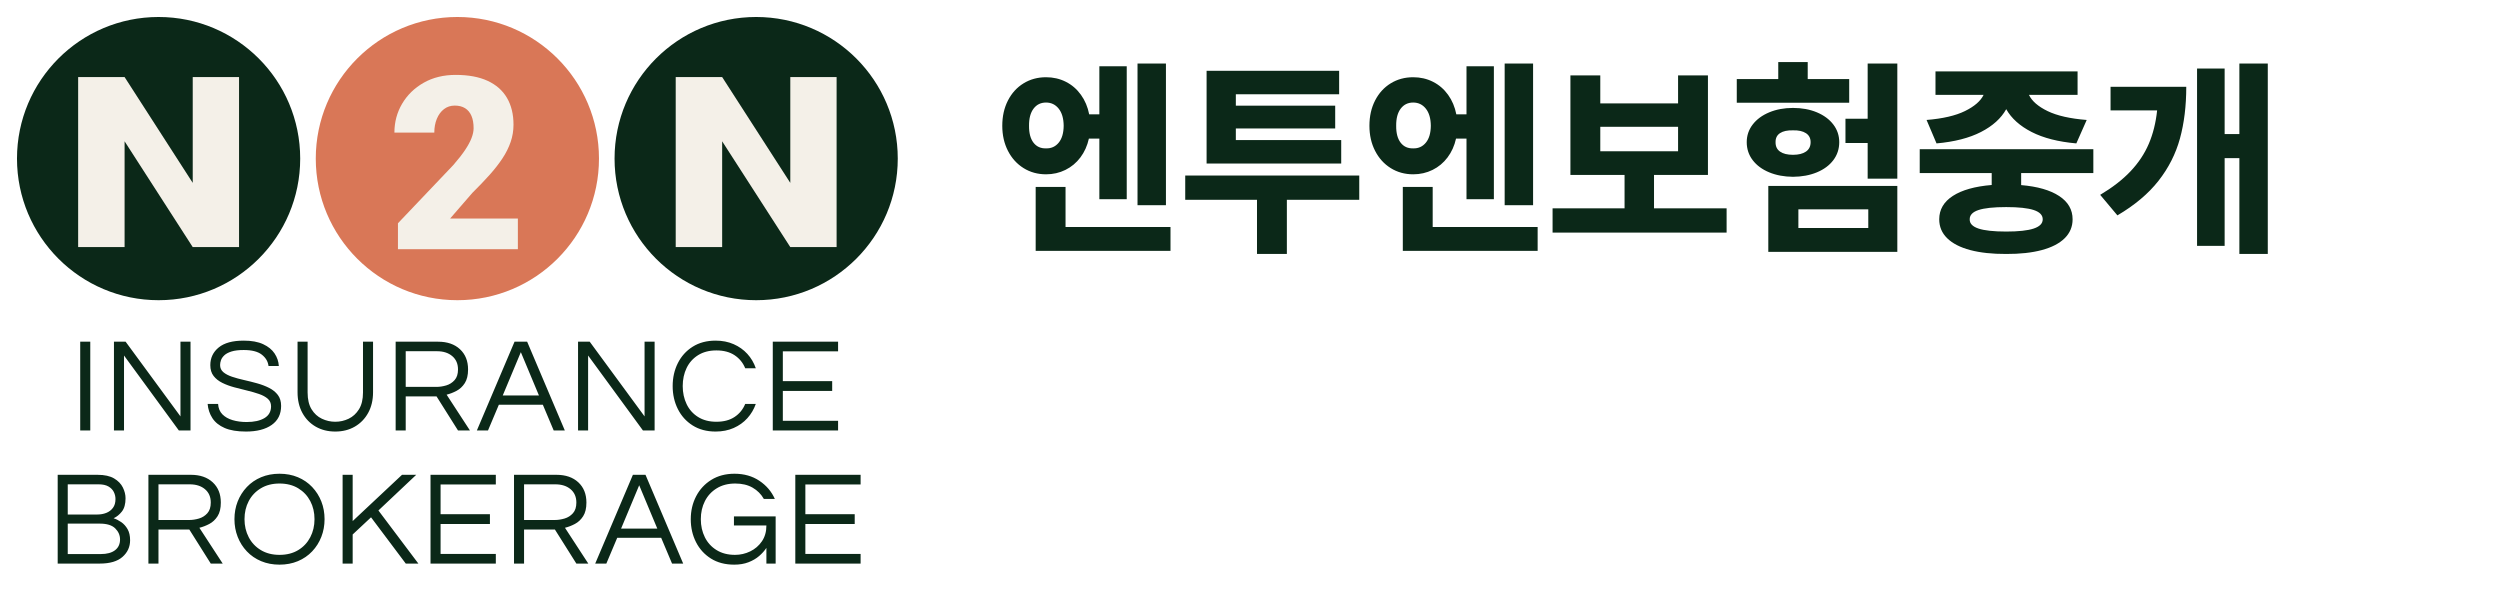
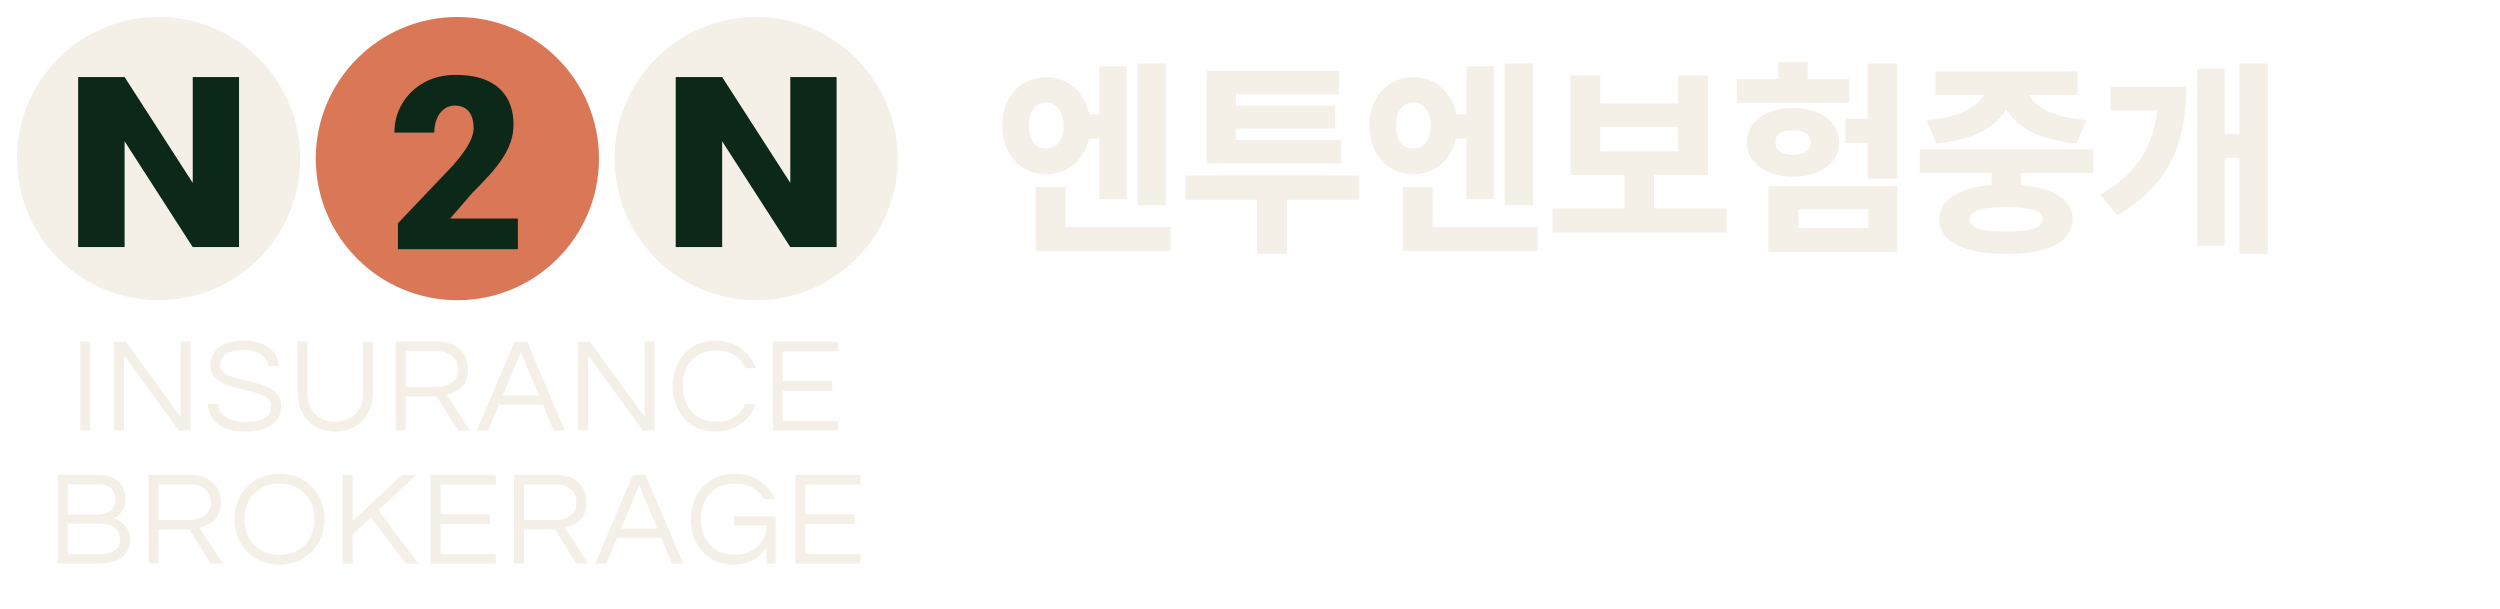
<svg xmlns="http://www.w3.org/2000/svg" viewBox="-12 -12 1765.5 430" width="1765.5" height="430">
  <defs />
-   <circle cx="100" cy="100" r="100" fill="#0B2818" />
+   <circle cx="100" cy="100" r="100" fill="#F4F0E8" />
  <circle cx="311" cy="100" r="100" fill="#D97757" />
-   <circle cx="522" cy="100" r="100" fill="#0B2818" />
+   <circle cx="522" cy="100" r="100" fill="#F4F0E8" />
  <g transform="translate(100,162.5) scale(1.133,1)">
-     <path fill="#F4F0E8" d="M50.142 -120.077V0.0H21.277L-21.195 -74.718V0.0H-50.142V-120.077H-21.195L21.277 -45.359V-120.077Z" />
+     <path fill="#0B2818" d="M50.142 -120.077V0.0H21.277L-21.195 -74.718V0.0H-50.142V-120.077H-21.195L21.277 -45.359V-120.077Z" />
  </g>
-   <path fill="#F4F0E8" d="M353.717 142.329V164.0H269.033V145.663L308.041 104.655Q313.209 98.737 316.376 94.028Q319.543 89.319 321.002 85.485Q322.461 81.651 322.461 78.567Q322.461 73.316 320.919 69.773Q319.377 66.231 316.418 64.397Q313.459 62.564 309.125 62.564Q304.79 62.564 301.54 65.064Q298.289 67.565 296.497 71.899Q294.705 76.233 294.705 81.651H266.533Q266.533 70.482 271.992 61.23Q277.452 51.978 287.204 46.435Q296.956 40.893 309.791 40.893Q323.211 40.893 332.296 45.06Q341.381 49.228 346.007 57.104Q350.633 64.981 350.633 76.066Q350.633 82.401 348.632 88.235Q346.632 94.07 342.881 99.779Q339.13 105.489 333.754 111.49Q328.378 117.491 321.544 124.242L305.874 142.329Z" />
+   <path fill="#0B2818" d="M353.717 142.329V164.0H269.033V145.663L308.041 104.655Q313.209 98.737 316.376 94.028Q319.543 89.319 321.002 85.485Q322.461 81.651 322.461 78.567Q322.461 73.316 320.919 69.773Q319.377 66.231 316.418 64.397Q313.459 62.564 309.125 62.564Q304.79 62.564 301.54 65.064Q298.289 67.565 296.497 71.899Q294.705 76.233 294.705 81.651H266.533Q266.533 70.482 271.992 61.23Q277.452 51.978 287.204 46.435Q296.956 40.893 309.791 40.893Q323.211 40.893 332.296 45.06Q341.381 49.228 346.007 57.104Q350.633 64.981 350.633 76.066Q350.633 82.401 348.632 88.235Q346.632 94.07 342.881 99.779Q339.13 105.489 333.754 111.49Q328.378 117.491 321.544 124.242L305.874 142.329Z" />
  <g transform="translate(522,162.5) scale(1.133,1)">
-     <path fill="#F4F0E8" d="M50.142 -120.077V0.0H21.277L-21.195 -74.718V0.0H-50.142V-120.077H-21.195L21.277 -45.359V-120.077Z" />
+     <path fill="#0B2818" d="M50.142 -120.077V0.0H21.277L-21.195 -74.718V0.0H-50.142V-120.077H-21.195L21.277 -45.359V-120.077Z" />
  </g>
-   <path fill="#0B2818" d="M44.649 292.0V229.309H51.752V292.0ZM68.473 292.0V229.309H76.712L115.444 282.057V229.309H122.547V292.0H114.308L75.576 239.063V292.0ZM161.712 292.758Q152.431 292.758 146.655 290.248Q140.878 287.738 137.99 283.288Q135.101 278.837 134.628 273.249H142.014Q142.299 277.795 145.045 280.589Q147.791 283.382 152.289 284.708Q156.788 286.034 162.186 286.034Q170.14 286.034 174.781 283.24Q179.421 280.447 179.421 274.954Q179.421 271.639 177.101 269.603Q174.781 267.567 170.945 266.242Q167.11 264.916 162.564 263.827Q158.019 262.738 153.426 261.507Q148.833 260.276 144.997 258.382Q141.162 256.488 138.842 253.504Q136.522 250.521 136.522 245.881Q136.522 238.21 142.441 233.381Q148.359 228.551 160.102 228.551Q168.436 228.551 173.834 231.061Q179.232 233.57 181.93 237.642Q184.629 241.714 184.914 246.449H177.622Q177.053 241.714 172.887 238.447Q168.72 235.18 160.102 235.18Q154.799 235.18 151.484 236.222Q148.17 237.263 146.418 238.921Q144.666 240.578 144.05 242.377Q143.435 244.177 143.435 245.786Q143.435 248.911 145.755 250.853Q148.075 252.794 151.911 254.073Q155.746 255.351 160.386 256.393Q165.027 257.435 169.619 258.713Q174.212 259.991 178.048 261.933Q181.883 263.874 184.203 266.904Q186.523 269.935 186.523 274.67Q186.523 283.382 179.894 288.07Q173.265 292.758 161.712 292.758ZM224.742 292.758Q216.976 292.758 210.963 289.301Q204.949 285.844 201.54 279.594Q198.131 273.344 198.131 265.01V229.309H205.234V265.2Q205.234 272.492 208.027 277.037Q210.821 281.583 215.319 283.714Q219.817 285.844 224.742 285.844Q229.761 285.844 234.212 283.714Q238.663 281.583 241.504 277.037Q244.345 272.492 244.345 265.2V229.309H251.447V265.01Q251.447 273.249 248.038 279.5Q244.629 285.75 238.615 289.254Q232.602 292.758 224.742 292.758ZM267.411 292.0V229.309H297.431Q307.09 229.309 312.82 234.612Q318.549 239.915 318.549 248.911Q318.549 254.972 316.229 258.571Q313.909 262.169 310.405 264.016Q306.901 265.863 303.397 266.715L319.875 292.0H311.446L296.294 267.946H274.513V292.0ZM274.513 261.222H296.2Q299.609 261.222 303.113 260.181Q306.617 259.139 309.032 256.44Q311.446 253.741 311.446 248.911Q311.446 242.945 307.374 239.489Q303.302 236.032 296.579 236.032H274.513ZM324.759 292.0 351.369 229.309H360.271L386.882 292.0H379.022L371.351 273.818H340.289L332.619 292.0ZM343.036 267.283H368.605L355.82 236.695ZM396.217 292.0V229.309H404.456L443.188 282.057V229.309H450.29V292.0H442.051L403.319 239.063V292.0ZM493.338 292.758Q483.963 292.758 477.145 288.449Q470.326 284.14 466.68 276.848Q463.034 269.556 463.034 260.654Q463.034 251.752 466.68 244.461Q470.326 237.169 477.145 232.86Q483.963 228.551 493.338 228.551Q500.441 228.551 506.123 231.061Q511.805 233.57 515.782 237.926Q519.76 242.282 521.748 248.059H514.267Q511.9 242.282 506.786 238.873Q501.672 235.464 493.907 235.464Q486.331 235.464 480.98 238.826Q475.629 242.188 472.883 247.87Q470.137 253.552 470.137 260.654Q470.137 267.662 472.883 273.391Q475.629 279.121 480.98 282.483Q486.331 285.844 493.907 285.844Q501.672 285.844 506.786 282.435Q511.9 279.026 514.267 273.249H521.748Q519.76 278.931 515.782 283.335Q511.805 287.738 506.123 290.248Q500.441 292.758 493.338 292.758ZM533.735 292.0V229.309H579.854V236.127H540.837V257.15H575.687V264.063H540.837V285.182H579.854V292.0Z" />
-   <path fill="#0B2818" d="M28.74 386.0V323.309H56.865Q64.252 323.309 68.561 325.865Q72.87 328.422 74.764 332.258Q76.658 336.093 76.658 339.881Q76.658 345.942 74.101 349.209Q71.544 352.476 68.229 353.991Q70.881 354.844 73.58 356.69Q76.279 358.537 78.078 361.662Q79.878 364.787 79.878 369.522Q79.878 376.53 74.527 381.265Q69.176 386.0 58.475 386.0ZM35.842 351.34H56.865Q60.18 351.34 63.068 350.203Q65.957 349.067 67.756 346.652Q69.555 344.237 69.555 340.449Q69.555 337.798 68.371 335.43Q67.188 333.063 64.583 331.548Q61.979 330.032 57.623 330.032H35.842ZM35.842 379.276H59.233Q65.673 379.276 69.224 376.577Q72.775 373.878 72.775 368.954Q72.775 364.503 69.366 361.141Q65.957 357.779 58.475 357.779H35.842ZM92.811 386.0V323.309H122.831Q132.49 323.309 138.22 328.612Q143.949 333.915 143.949 342.911Q143.949 348.972 141.629 352.571Q139.309 356.169 135.805 358.016Q132.301 359.863 128.797 360.715L145.275 386.0H136.846L121.694 361.946H99.913V386.0ZM99.913 355.222H121.6Q125.009 355.222 128.513 354.181Q132.017 353.139 134.432 350.44Q136.846 347.741 136.846 342.911Q136.846 336.945 132.774 333.489Q128.702 330.032 121.979 330.032H99.913ZM185.387 386.758Q178.285 386.758 172.413 384.295Q166.542 381.833 162.328 377.382Q158.113 372.931 155.841 367.107Q153.568 361.283 153.568 354.654Q153.568 347.931 155.841 342.154Q158.113 336.377 162.328 331.926Q166.542 327.475 172.413 325.013Q178.285 322.551 185.387 322.551Q192.49 322.551 198.361 325.013Q204.232 327.475 208.446 331.926Q212.661 336.377 214.933 342.154Q217.206 347.931 217.206 354.654Q217.206 361.283 214.933 367.107Q212.661 372.931 208.446 377.382Q204.232 381.833 198.361 384.295Q192.49 386.758 185.387 386.758ZM185.387 379.844Q193.058 379.844 198.598 376.483Q204.138 373.121 207.121 367.391Q210.104 361.662 210.104 354.654Q210.104 347.552 207.121 341.87Q204.138 336.188 198.598 332.826Q193.058 329.464 185.387 329.464Q177.811 329.464 172.224 332.826Q166.636 336.188 163.653 341.87Q160.67 347.552 160.67 354.654Q160.67 361.662 163.653 367.391Q166.636 373.121 172.224 376.483Q177.811 379.844 185.387 379.844ZM229.95 386.0V323.309H237.053V355.98L271.902 323.309H281.941L255.235 348.499L283.456 386.0H274.554L250.027 353.329L237.053 365.45V386.0ZM292.033 386.0V323.309H338.152V330.127H299.135V351.15H333.985V358.063H299.135V379.182H338.152V386.0ZM350.991 386.0V323.309H381.01Q390.67 323.309 396.399 328.612Q402.129 333.915 402.129 342.911Q402.129 348.972 399.808 352.571Q397.488 356.169 393.984 358.016Q390.48 359.863 386.977 360.715L403.454 386.0H395.026L379.874 361.946H358.093V386.0ZM358.093 355.222H379.779Q383.189 355.222 386.692 354.181Q390.196 353.139 392.611 350.44Q395.026 347.741 395.026 342.911Q395.026 336.945 390.954 333.489Q386.882 330.032 380.158 330.032H358.093ZM408.338 386.0 434.949 323.309H443.851L470.461 386.0H462.601L454.931 367.818H423.869L416.198 386.0ZM426.615 361.283H452.184L439.4 330.695ZM506.502 386.758Q496.937 386.758 490.071 382.449Q483.205 378.14 479.512 370.848Q475.819 363.556 475.819 354.654Q475.819 345.752 479.607 338.461Q483.395 331.169 490.355 326.86Q497.316 322.551 506.691 322.551Q516.824 322.551 524.258 327.523Q531.692 332.495 535.196 340.355H527.43Q524.589 335.336 519.523 332.4Q514.456 329.464 507.259 329.464Q499.683 329.464 494.191 332.826Q488.698 336.188 485.81 341.87Q482.921 347.552 482.921 354.654Q482.921 361.662 485.762 367.391Q488.603 373.121 494.049 376.483Q499.494 379.844 507.07 379.844Q512.752 379.844 517.818 377.382Q522.885 374.92 526.057 370.28Q529.23 365.639 529.23 359.105H506.312V352.666H535.764V386.0H529.23V374.92Q527.241 377.95 524.116 380.649Q520.991 383.348 516.587 385.053Q512.184 386.758 506.502 386.758ZM549.644 386.0V323.309H595.763V330.127H556.747V351.15H591.596V358.063H556.747V379.182H595.763V386.0Z" />
-   <path fill="#0B2818" d="M757.186 68.762H764.363V34.778H783.699V128.674H764.363V85.901H756.966Q755.281 93.445 750.997 99.158Q746.712 104.871 740.413 107.983Q734.114 111.096 726.717 111.096Q717.854 111.096 710.823 106.702Q703.792 102.307 699.8 94.507Q695.809 86.707 695.809 76.819Q695.809 66.785 699.8 58.984Q703.792 51.184 710.823 46.863Q717.854 42.542 726.717 42.542Q734.334 42.542 740.706 45.764Q747.078 48.987 751.363 54.956Q755.647 60.925 757.186 68.762ZM714.705 76.819Q714.632 84.583 717.854 88.757Q721.077 92.932 726.717 92.786Q732.21 92.932 735.652 88.757Q739.095 84.583 739.168 76.819Q739.095 69.055 735.652 64.734Q732.21 60.413 726.717 60.413Q721.15 60.413 717.891 64.734Q714.632 69.055 714.705 76.819ZM811.385 132.922H791.316V32.874H811.385ZM814.607 165.149H719.393V120.032H740.486V148.303H814.607ZM947.908 129.114H896.785V167.346H875.691V129.114H825.008V111.975H947.908ZM935.164 103.479H840.096V38H933.699V54.553H860.75V62.61H930.916V78.723H860.75V86.926H935.164ZM1016.463 68.762H1023.641V34.778H1042.977V128.674H1023.641V85.901H1016.243Q1014.559 93.445 1010.274 99.158Q1005.989 104.871 999.69 107.983Q993.392 111.096 985.994 111.096Q977.132 111.096 970.101 106.702Q963.069 102.307 959.078 94.507Q955.086 86.707 955.086 76.819Q955.086 66.785 959.078 58.984Q963.069 51.184 970.101 46.863Q977.132 42.542 985.994 42.542Q993.611 42.542 999.983 45.764Q1006.355 48.987 1010.64 54.956Q1014.925 60.925 1016.463 68.762ZM973.982 76.819Q973.909 84.583 977.132 88.757Q980.354 92.932 985.994 92.786Q991.487 92.932 994.93 88.757Q998.372 84.583 998.445 76.819Q998.372 69.055 994.93 64.734Q991.487 60.413 985.994 60.413Q980.428 60.413 977.168 64.734Q973.909 69.055 973.982 76.819ZM1070.662 132.922H1050.594V32.874H1070.662ZM1073.885 165.149H978.67V120.032H999.764V148.303H1073.885ZM1207.332 152.258H1084.432V135.12H1135.262V111.536H1097.029V41.223H1118.123V60.999H1173.055V41.223H1194.148V111.536H1156.062V135.12H1207.332ZM1173.055 94.836V77.551H1118.123V94.836ZM1327.889 114.172H1306.941V88.977H1291.268V71.838H1306.941V32.874H1327.889ZM1327.889 165.881H1236.775V119.299H1327.889ZM1258.016 149.036H1307.381V135.852H1258.016ZM1293.904 60.559H1214.51V43.86H1243.807V31.848H1264.607V43.86H1293.904ZM1286.873 88.391Q1286.873 95.569 1282.698 101.099Q1278.523 106.628 1271.089 109.705Q1263.655 112.781 1254.207 112.854Q1244.832 112.781 1237.398 109.705Q1229.964 106.628 1225.752 101.099Q1221.541 95.569 1221.541 88.391Q1221.541 81.433 1225.752 75.94Q1229.964 70.447 1237.435 67.334Q1244.905 64.221 1254.207 64.221Q1263.655 64.221 1271.089 67.334Q1278.523 70.447 1282.698 75.94Q1286.873 81.433 1286.873 88.391ZM1241.902 88.391Q1241.829 92.786 1245.052 95.056Q1248.274 97.327 1254.207 97.327Q1260.066 97.327 1263.362 95.056Q1266.658 92.786 1266.658 88.391Q1266.658 84.216 1263.362 82.056Q1260.066 79.895 1254.207 80.042Q1248.274 79.895 1245.052 82.019Q1241.829 84.143 1241.902 88.391ZM1466.316 110.217H1415.34V118.713Q1432.625 120.178 1442.146 126.404Q1451.668 132.629 1451.668 142.883Q1451.668 150.72 1446.065 156.25Q1440.462 161.78 1429.915 164.6Q1419.368 167.419 1404.793 167.346Q1389.998 167.419 1379.378 164.6Q1368.758 161.78 1363.118 156.25Q1357.479 150.72 1357.479 142.883Q1357.479 132.556 1367.146 126.331Q1376.814 120.105 1394.539 118.64V110.217H1343.709V93.372H1466.316ZM1379.012 142.883Q1378.865 147.278 1385.201 149.402Q1391.536 151.526 1404.793 151.526Q1417.83 151.526 1424.202 149.402Q1430.574 147.278 1430.574 142.883Q1430.574 138.416 1424.239 136.328Q1417.903 134.241 1404.793 134.241Q1391.463 134.241 1385.201 136.328Q1378.938 138.416 1379.012 142.883ZM1455.184 54.993H1420.833Q1423.982 61.584 1434.017 66.455Q1444.051 71.326 1461.629 72.717L1454.305 89.27Q1435.188 87.585 1422.737 81.213Q1410.286 74.841 1404.793 65.1Q1399.373 74.841 1386.958 81.213Q1374.544 87.585 1355.574 89.27L1348.543 72.717Q1365.682 71.326 1375.679 66.418Q1385.677 61.511 1388.826 54.993H1354.842V38.44H1455.184ZM1589.51 167.346H1569.441V99.67H1559.041V161.633H1539.559V36.389H1559.041V82.678H1569.441V32.874H1589.51ZM1483.309 140.1 1471.15 125.598Q1484.188 117.834 1492.574 108.972Q1500.96 100.11 1505.464 89.6Q1509.969 79.089 1511.36 65.979H1478.475V49.28H1531.941Q1531.941 69.568 1527.474 85.828Q1523.006 102.087 1512.312 115.71Q1501.619 129.333 1483.309 140.1Z" />
+   <path fill="#F4F0E8" d="M44.649 292.0V229.309H51.752V292.0ZM68.473 292.0V229.309H76.712L115.444 282.057V229.309H122.547V292.0H114.308L75.576 239.063V292.0ZM161.712 292.758Q152.431 292.758 146.655 290.248Q140.878 287.738 137.99 283.288Q135.101 278.837 134.628 273.249H142.014Q142.299 277.795 145.045 280.589Q147.791 283.382 152.289 284.708Q156.788 286.034 162.186 286.034Q170.14 286.034 174.781 283.24Q179.421 280.447 179.421 274.954Q179.421 271.639 177.101 269.603Q174.781 267.567 170.945 266.242Q167.11 264.916 162.564 263.827Q158.019 262.738 153.426 261.507Q148.833 260.276 144.997 258.382Q141.162 256.488 138.842 253.504Q136.522 250.521 136.522 245.881Q136.522 238.21 142.441 233.381Q148.359 228.551 160.102 228.551Q168.436 228.551 173.834 231.061Q179.232 233.57 181.93 237.642Q184.629 241.714 184.914 246.449H177.622Q177.053 241.714 172.887 238.447Q168.72 235.18 160.102 235.18Q154.799 235.18 151.484 236.222Q148.17 237.263 146.418 238.921Q144.666 240.578 144.05 242.377Q143.435 244.177 143.435 245.786Q143.435 248.911 145.755 250.853Q148.075 252.794 151.911 254.073Q155.746 255.351 160.386 256.393Q165.027 257.435 169.619 258.713Q174.212 259.991 178.048 261.933Q181.883 263.874 184.203 266.904Q186.523 269.935 186.523 274.67Q186.523 283.382 179.894 288.07Q173.265 292.758 161.712 292.758ZM224.742 292.758Q216.976 292.758 210.963 289.301Q204.949 285.844 201.54 279.594Q198.131 273.344 198.131 265.01V229.309H205.234V265.2Q205.234 272.492 208.027 277.037Q210.821 281.583 215.319 283.714Q219.817 285.844 224.742 285.844Q229.761 285.844 234.212 283.714Q238.663 281.583 241.504 277.037Q244.345 272.492 244.345 265.2V229.309H251.447V265.01Q251.447 273.249 248.038 279.5Q244.629 285.75 238.615 289.254Q232.602 292.758 224.742 292.758ZM267.411 292.0V229.309H297.431Q307.09 229.309 312.82 234.612Q318.549 239.915 318.549 248.911Q318.549 254.972 316.229 258.571Q313.909 262.169 310.405 264.016Q306.901 265.863 303.397 266.715L319.875 292.0H311.446L296.294 267.946H274.513V292.0ZM274.513 261.222H296.2Q299.609 261.222 303.113 260.181Q306.617 259.139 309.032 256.44Q311.446 253.741 311.446 248.911Q311.446 242.945 307.374 239.489Q303.302 236.032 296.579 236.032H274.513ZM324.759 292.0 351.369 229.309H360.271L386.882 292.0H379.022L371.351 273.818H340.289L332.619 292.0ZM343.036 267.283H368.605L355.82 236.695ZM396.217 292.0V229.309H404.456L443.188 282.057V229.309H450.29V292.0H442.051L403.319 239.063V292.0ZM493.338 292.758Q483.963 292.758 477.145 288.449Q470.326 284.14 466.68 276.848Q463.034 269.556 463.034 260.654Q463.034 251.752 466.68 244.461Q470.326 237.169 477.145 232.86Q483.963 228.551 493.338 228.551Q500.441 228.551 506.123 231.061Q511.805 233.57 515.782 237.926Q519.76 242.282 521.748 248.059H514.267Q511.9 242.282 506.786 238.873Q501.672 235.464 493.907 235.464Q486.331 235.464 480.98 238.826Q475.629 242.188 472.883 247.87Q470.137 253.552 470.137 260.654Q470.137 267.662 472.883 273.391Q475.629 279.121 480.98 282.483Q486.331 285.844 493.907 285.844Q501.672 285.844 506.786 282.435Q511.9 279.026 514.267 273.249H521.748Q519.76 278.931 515.782 283.335Q511.805 287.738 506.123 290.248Q500.441 292.758 493.338 292.758ZM533.735 292.0V229.309H579.854V236.127H540.837V257.15H575.687V264.063H540.837V285.182H579.854V292.0Z" />
+   <path fill="#F4F0E8" d="M28.74 386.0V323.309H56.865Q64.252 323.309 68.561 325.865Q72.87 328.422 74.764 332.258Q76.658 336.093 76.658 339.881Q76.658 345.942 74.101 349.209Q71.544 352.476 68.229 353.991Q70.881 354.844 73.58 356.69Q76.279 358.537 78.078 361.662Q79.878 364.787 79.878 369.522Q79.878 376.53 74.527 381.265Q69.176 386.0 58.475 386.0ZM35.842 351.34H56.865Q60.18 351.34 63.068 350.203Q65.957 349.067 67.756 346.652Q69.555 344.237 69.555 340.449Q69.555 337.798 68.371 335.43Q67.188 333.063 64.583 331.548Q61.979 330.032 57.623 330.032H35.842ZM35.842 379.276H59.233Q65.673 379.276 69.224 376.577Q72.775 373.878 72.775 368.954Q72.775 364.503 69.366 361.141Q65.957 357.779 58.475 357.779H35.842ZM92.811 386.0V323.309H122.831Q132.49 323.309 138.22 328.612Q143.949 333.915 143.949 342.911Q143.949 348.972 141.629 352.571Q139.309 356.169 135.805 358.016Q132.301 359.863 128.797 360.715L145.275 386.0H136.846L121.694 361.946H99.913V386.0ZM99.913 355.222H121.6Q125.009 355.222 128.513 354.181Q132.017 353.139 134.432 350.44Q136.846 347.741 136.846 342.911Q136.846 336.945 132.774 333.489Q128.702 330.032 121.979 330.032H99.913ZM185.387 386.758Q178.285 386.758 172.413 384.295Q166.542 381.833 162.328 377.382Q158.113 372.931 155.841 367.107Q153.568 361.283 153.568 354.654Q153.568 347.931 155.841 342.154Q158.113 336.377 162.328 331.926Q166.542 327.475 172.413 325.013Q178.285 322.551 185.387 322.551Q192.49 322.551 198.361 325.013Q204.232 327.475 208.446 331.926Q212.661 336.377 214.933 342.154Q217.206 347.931 217.206 354.654Q217.206 361.283 214.933 367.107Q212.661 372.931 208.446 377.382Q204.232 381.833 198.361 384.295Q192.49 386.758 185.387 386.758ZM185.387 379.844Q193.058 379.844 198.598 376.483Q204.138 373.121 207.121 367.391Q210.104 361.662 210.104 354.654Q210.104 347.552 207.121 341.87Q204.138 336.188 198.598 332.826Q193.058 329.464 185.387 329.464Q177.811 329.464 172.224 332.826Q166.636 336.188 163.653 341.87Q160.67 347.552 160.67 354.654Q160.67 361.662 163.653 367.391Q166.636 373.121 172.224 376.483Q177.811 379.844 185.387 379.844ZM229.95 386.0V323.309H237.053V355.98L271.902 323.309H281.941L255.235 348.499L283.456 386.0H274.554L250.027 353.329L237.053 365.45V386.0ZM292.033 386.0V323.309H338.152V330.127H299.135V351.15H333.985V358.063H299.135V379.182H338.152V386.0ZM350.991 386.0V323.309H381.01Q390.67 323.309 396.399 328.612Q402.129 333.915 402.129 342.911Q402.129 348.972 399.808 352.571Q397.488 356.169 393.984 358.016Q390.48 359.863 386.977 360.715L403.454 386.0H395.026L379.874 361.946H358.093V386.0ZM358.093 355.222H379.779Q383.189 355.222 386.692 354.181Q390.196 353.139 392.611 350.44Q395.026 347.741 395.026 342.911Q395.026 336.945 390.954 333.489Q386.882 330.032 380.158 330.032H358.093ZM408.338 386.0 434.949 323.309H443.851L470.461 386.0H462.601L454.931 367.818H423.869L416.198 386.0ZM426.615 361.283H452.184L439.4 330.695ZM506.502 386.758Q496.937 386.758 490.071 382.449Q483.205 378.14 479.512 370.848Q475.819 363.556 475.819 354.654Q475.819 345.752 479.607 338.461Q483.395 331.169 490.355 326.86Q497.316 322.551 506.691 322.551Q516.824 322.551 524.258 327.523Q531.692 332.495 535.196 340.355H527.43Q524.589 335.336 519.523 332.4Q514.456 329.464 507.259 329.464Q499.683 329.464 494.191 332.826Q488.698 336.188 485.81 341.87Q482.921 347.552 482.921 354.654Q482.921 361.662 485.762 367.391Q488.603 373.121 494.049 376.483Q499.494 379.844 507.07 379.844Q512.752 379.844 517.818 377.382Q522.885 374.92 526.057 370.28Q529.23 365.639 529.23 359.105H506.312V352.666H535.764V386.0H529.23V374.92Q527.241 377.95 524.116 380.649Q520.991 383.348 516.587 385.053Q512.184 386.758 506.502 386.758ZM549.644 386.0V323.309H595.763V330.127H556.747V351.15H591.596V358.063H556.747V379.182H595.763V386.0Z" />
+   <path fill="#F4F0E8" d="M757.186 68.762H764.363V34.778H783.699V128.674H764.363V85.901H756.966Q755.281 93.445 750.997 99.158Q746.712 104.871 740.413 107.983Q734.114 111.096 726.717 111.096Q717.854 111.096 710.823 106.702Q703.792 102.307 699.8 94.507Q695.809 86.707 695.809 76.819Q695.809 66.785 699.8 58.984Q703.792 51.184 710.823 46.863Q717.854 42.542 726.717 42.542Q734.334 42.542 740.706 45.764Q747.078 48.987 751.363 54.956Q755.647 60.925 757.186 68.762ZM714.705 76.819Q714.632 84.583 717.854 88.757Q721.077 92.932 726.717 92.786Q732.21 92.932 735.652 88.757Q739.095 84.583 739.168 76.819Q739.095 69.055 735.652 64.734Q732.21 60.413 726.717 60.413Q721.15 60.413 717.891 64.734Q714.632 69.055 714.705 76.819ZM811.385 132.922H791.316V32.874H811.385ZM814.607 165.149H719.393V120.032H740.486V148.303H814.607ZM947.908 129.114H896.785V167.346H875.691V129.114H825.008V111.975H947.908ZM935.164 103.479H840.096V38H933.699V54.553H860.75V62.61H930.916V78.723H860.75V86.926H935.164ZM1016.463 68.762H1023.641V34.778H1042.977V128.674H1023.641V85.901H1016.243Q1014.559 93.445 1010.274 99.158Q1005.989 104.871 999.69 107.983Q993.392 111.096 985.994 111.096Q977.132 111.096 970.101 106.702Q963.069 102.307 959.078 94.507Q955.086 86.707 955.086 76.819Q955.086 66.785 959.078 58.984Q963.069 51.184 970.101 46.863Q977.132 42.542 985.994 42.542Q993.611 42.542 999.983 45.764Q1006.355 48.987 1010.64 54.956Q1014.925 60.925 1016.463 68.762ZM973.982 76.819Q973.909 84.583 977.132 88.757Q980.354 92.932 985.994 92.786Q991.487 92.932 994.93 88.757Q998.372 84.583 998.445 76.819Q998.372 69.055 994.93 64.734Q991.487 60.413 985.994 60.413Q980.428 60.413 977.168 64.734Q973.909 69.055 973.982 76.819ZM1070.662 132.922H1050.594V32.874H1070.662ZM1073.885 165.149H978.67V120.032H999.764V148.303H1073.885ZM1207.332 152.258H1084.432V135.12H1135.262V111.536H1097.029V41.223H1118.123V60.999H1173.055V41.223H1194.148V111.536H1156.062V135.12H1207.332ZM1173.055 94.836V77.551H1118.123V94.836ZM1327.889 114.172H1306.941V88.977H1291.268V71.838H1306.941V32.874H1327.889ZM1327.889 165.881H1236.775V119.299H1327.889ZM1258.016 149.036H1307.381V135.852H1258.016ZM1293.904 60.559H1214.51V43.86H1243.807V31.848H1264.607V43.86H1293.904ZM1286.873 88.391Q1286.873 95.569 1282.698 101.099Q1278.523 106.628 1271.089 109.705Q1263.655 112.781 1254.207 112.854Q1244.832 112.781 1237.398 109.705Q1229.964 106.628 1225.752 101.099Q1221.541 95.569 1221.541 88.391Q1221.541 81.433 1225.752 75.94Q1229.964 70.447 1237.435 67.334Q1244.905 64.221 1254.207 64.221Q1263.655 64.221 1271.089 67.334Q1278.523 70.447 1282.698 75.94Q1286.873 81.433 1286.873 88.391ZM1241.902 88.391Q1241.829 92.786 1245.052 95.056Q1248.274 97.327 1254.207 97.327Q1260.066 97.327 1263.362 95.056Q1266.658 92.786 1266.658 88.391Q1266.658 84.216 1263.362 82.056Q1260.066 79.895 1254.207 80.042Q1248.274 79.895 1245.052 82.019Q1241.829 84.143 1241.902 88.391ZM1466.316 110.217H1415.34V118.713Q1432.625 120.178 1442.146 126.404Q1451.668 132.629 1451.668 142.883Q1451.668 150.72 1446.065 156.25Q1440.462 161.78 1429.915 164.6Q1419.368 167.419 1404.793 167.346Q1389.998 167.419 1379.378 164.6Q1368.758 161.78 1363.118 156.25Q1357.479 150.72 1357.479 142.883Q1357.479 132.556 1367.146 126.331Q1376.814 120.105 1394.539 118.64V110.217H1343.709V93.372H1466.316ZM1379.012 142.883Q1378.865 147.278 1385.201 149.402Q1391.536 151.526 1404.793 151.526Q1417.83 151.526 1424.202 149.402Q1430.574 147.278 1430.574 142.883Q1430.574 138.416 1424.239 136.328Q1417.903 134.241 1404.793 134.241Q1391.463 134.241 1385.201 136.328Q1378.938 138.416 1379.012 142.883ZM1455.184 54.993H1420.833Q1423.982 61.584 1434.017 66.455Q1444.051 71.326 1461.629 72.717L1454.305 89.27Q1435.188 87.585 1422.737 81.213Q1410.286 74.841 1404.793 65.1Q1399.373 74.841 1386.958 81.213Q1374.544 87.585 1355.574 89.27L1348.543 72.717Q1365.682 71.326 1375.679 66.418Q1385.677 61.511 1388.826 54.993H1354.842V38.44H1455.184ZM1589.51 167.346H1569.441V99.67H1559.041V161.633H1539.559V36.389H1559.041V82.678H1569.441V32.874H1589.51ZM1483.309 140.1 1471.15 125.598Q1484.188 117.834 1492.574 108.972Q1500.96 100.11 1505.464 89.6Q1509.969 79.089 1511.36 65.979H1478.475V49.28H1531.941Q1531.941 69.568 1527.474 85.828Q1523.006 102.087 1512.312 115.71Q1501.619 129.333 1483.309 140.1Z" />
</svg>
